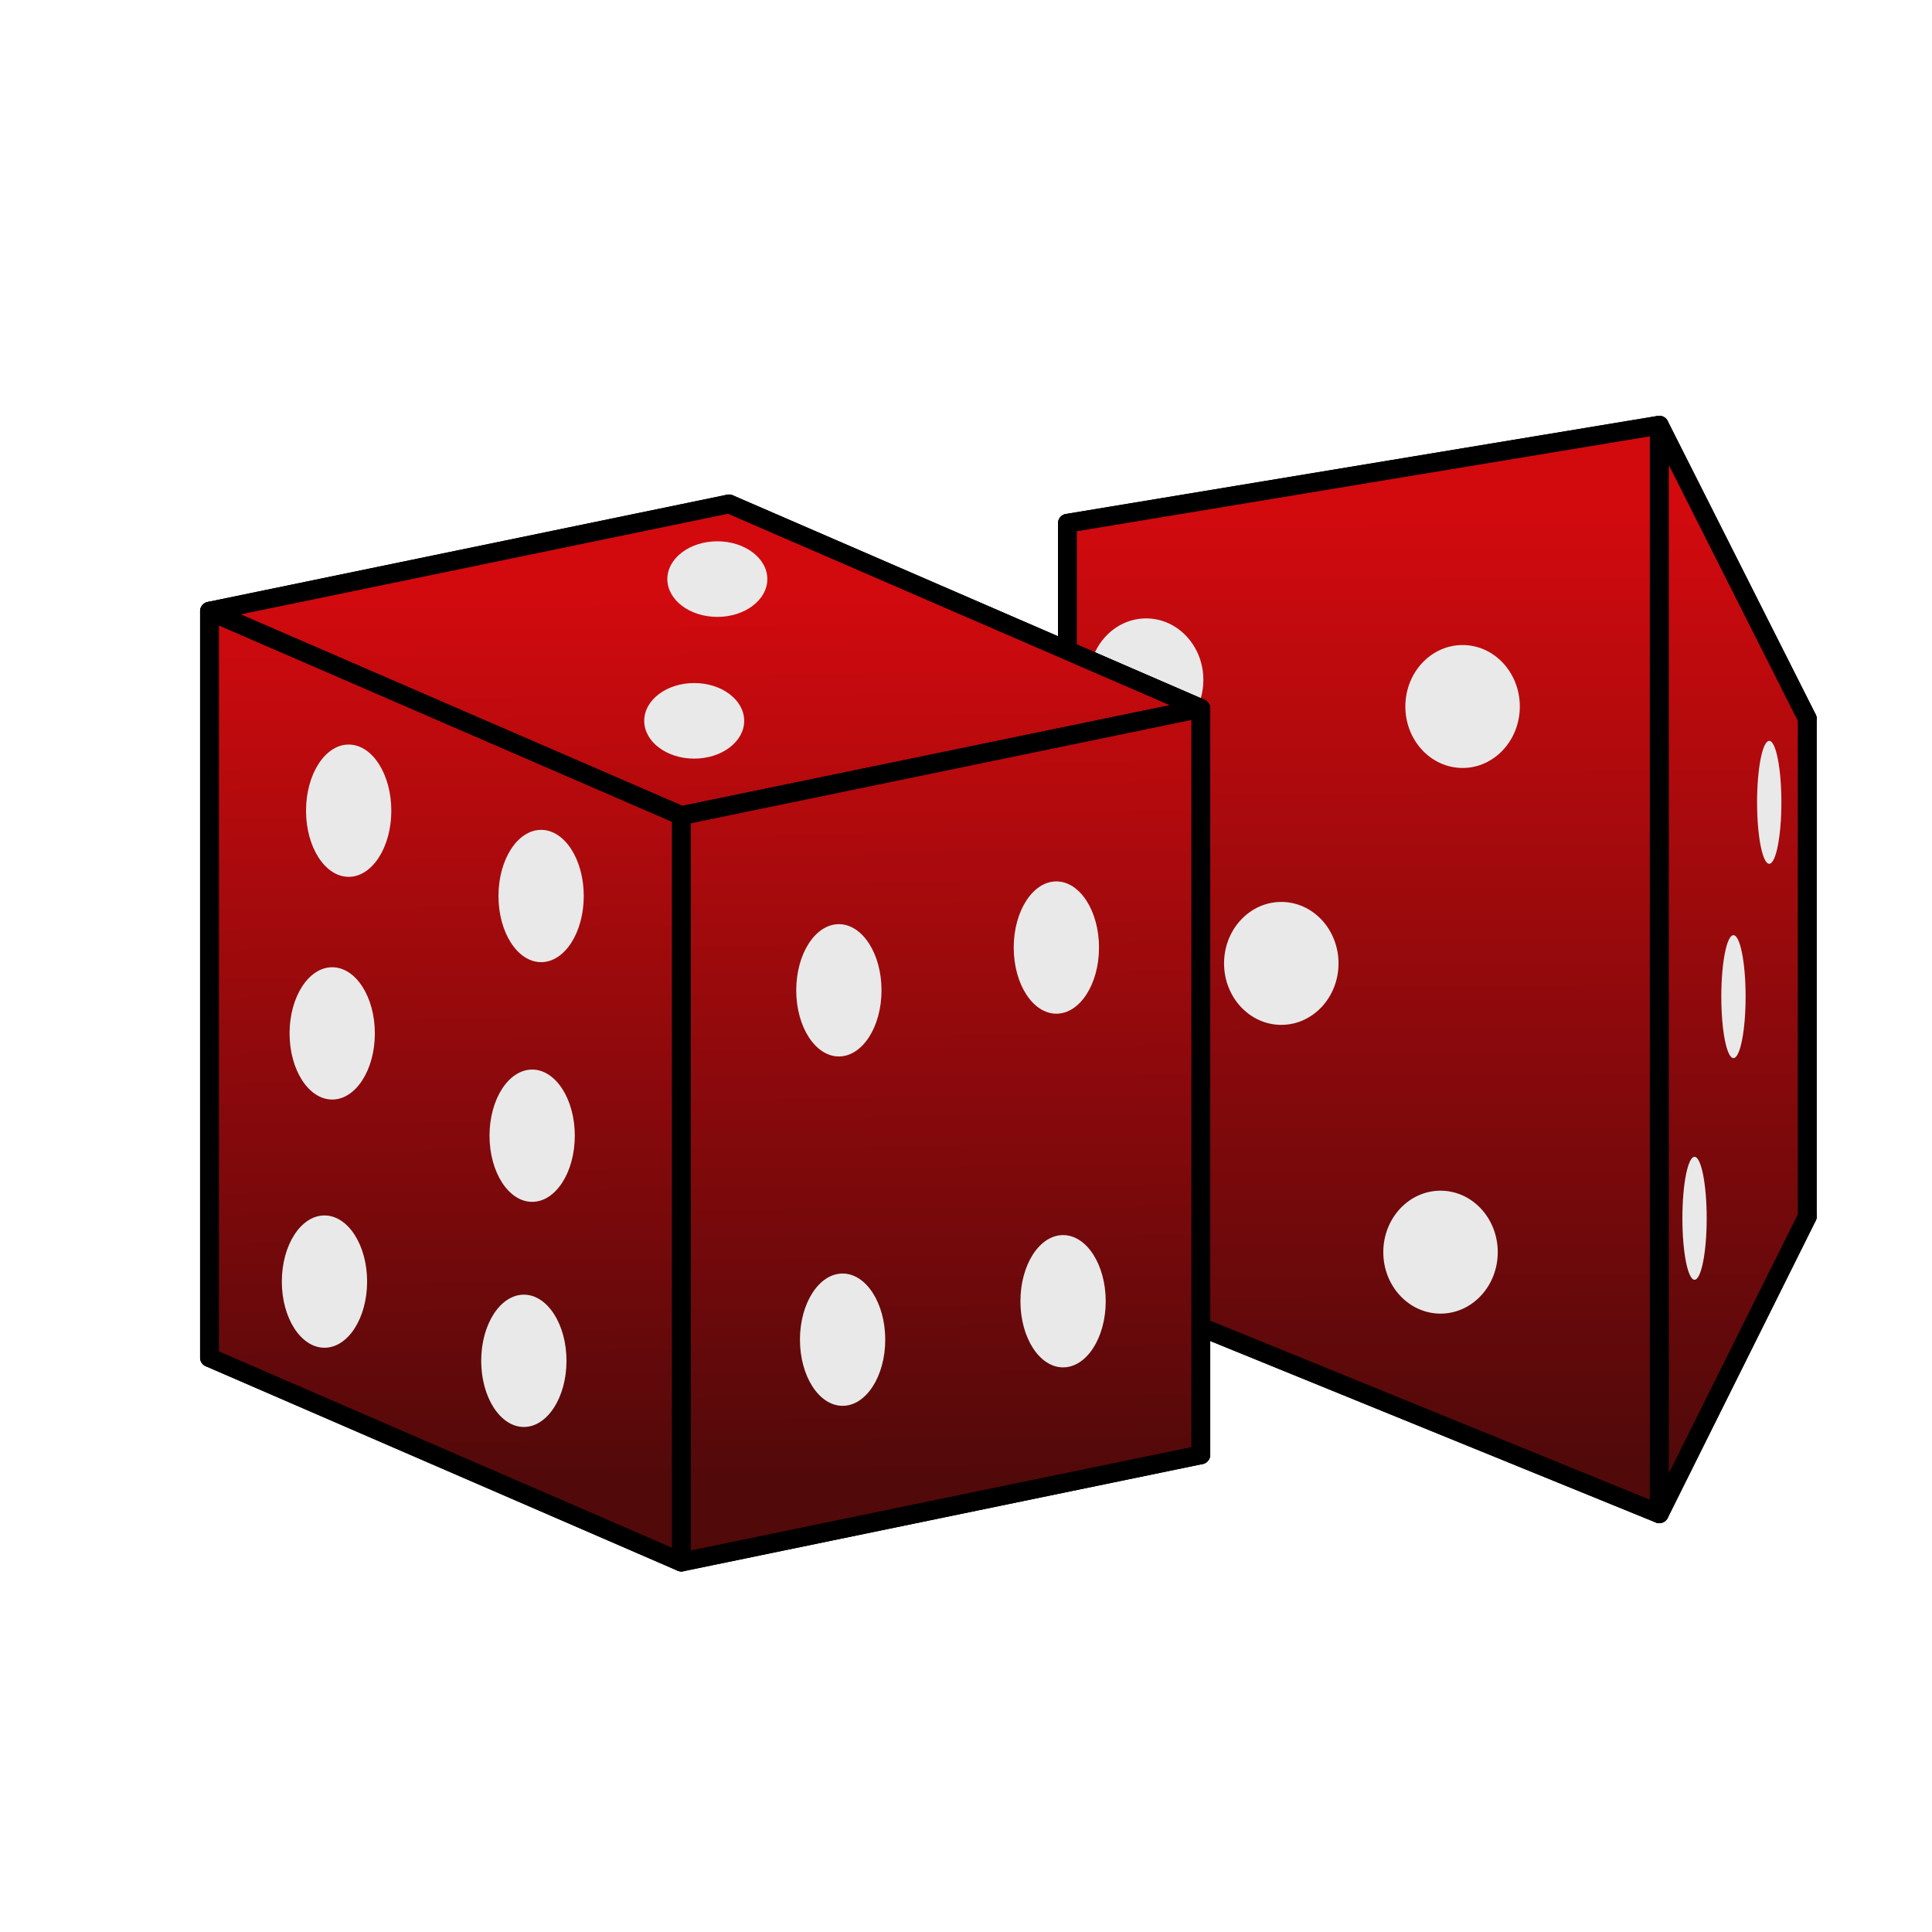
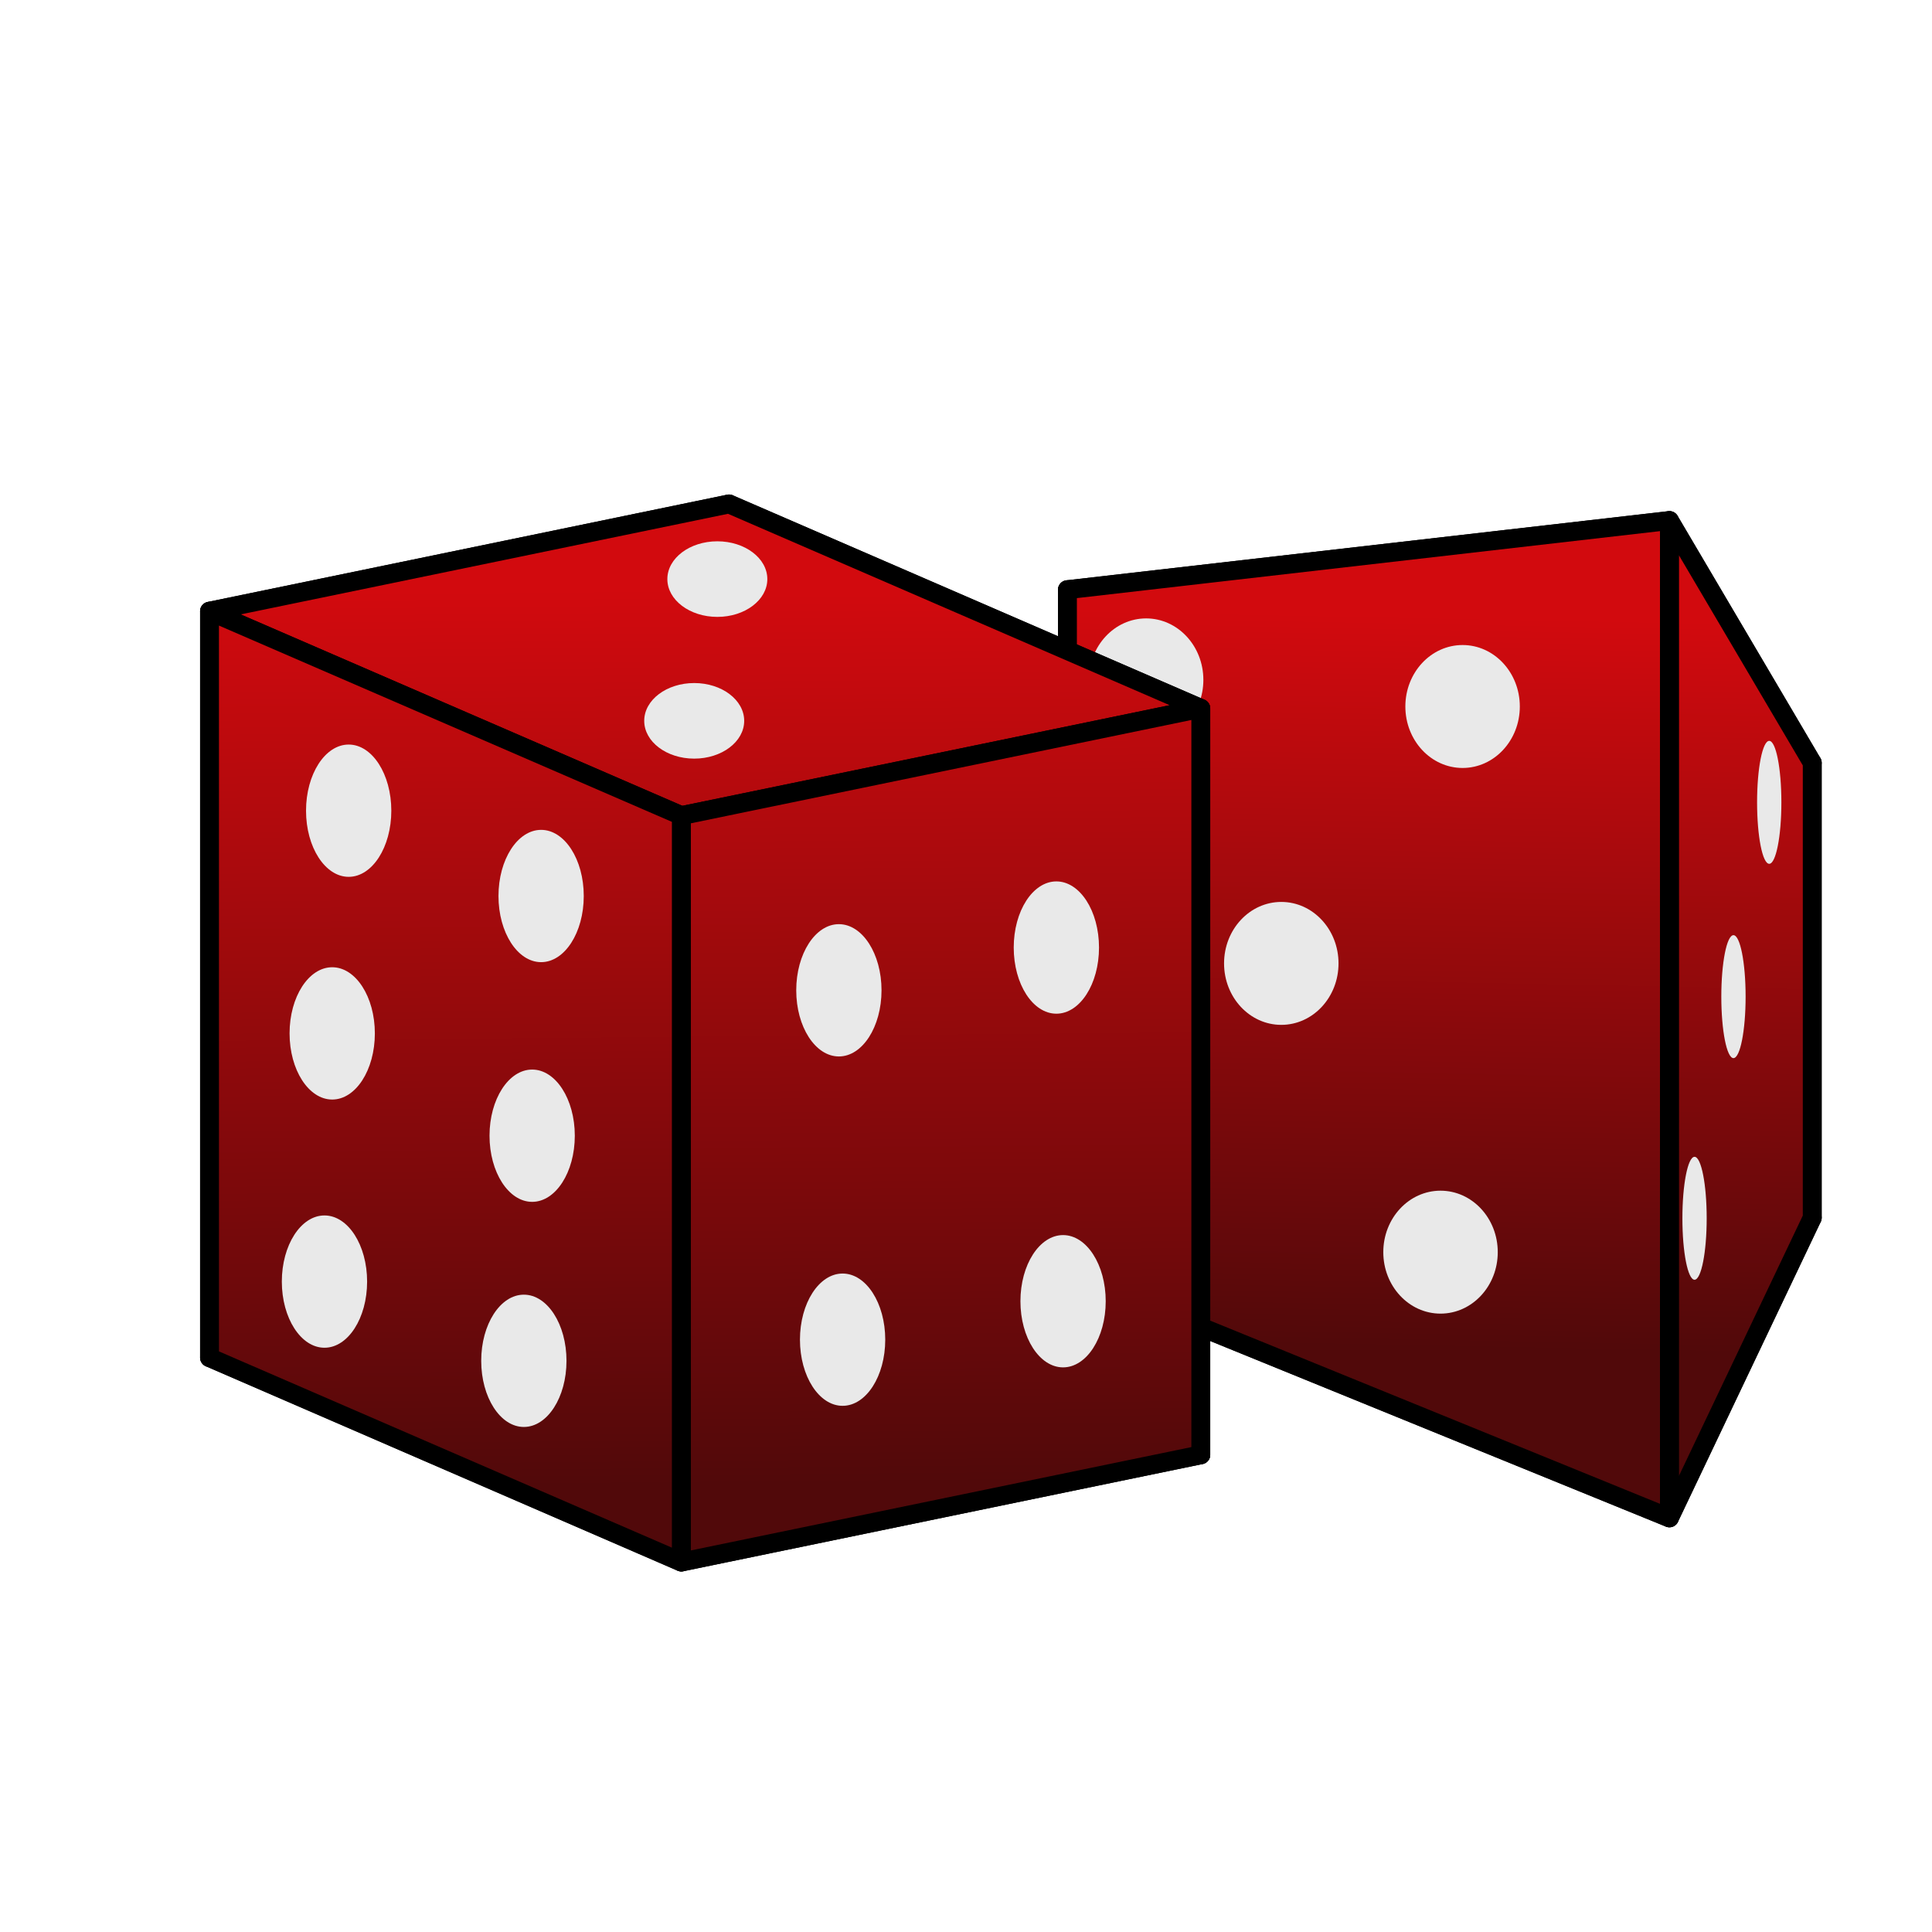
<svg xmlns="http://www.w3.org/2000/svg" xmlns:xlink="http://www.w3.org/1999/xlink" width="512" height="512" viewBox="0 0 135.467 135.467" version="1.1" id="svg2721">
  <defs id="defs2715">
    <linearGradient id="linearGradient3304">
      <stop style="stop-color:#51090a;stop-opacity:1" offset="0" id="stop3300" />
      <stop style="stop-color:#d20a0e;stop-opacity:1" offset="1" id="stop3302" />
    </linearGradient>
-     <linearGradient xlink:href="#linearGradient3304" id="linearGradient3306" x1="99.957" y1="102.627" x2="99.882" y2="35.627" gradientUnits="userSpaceOnUse" />
+     <linearGradient xlink:href="#linearGradient3304" id="linearGradient3306" x1="98.891" y1="94.504" x2="99.882" y2="43.16" gradientUnits="userSpaceOnUse" />
    <linearGradient xlink:href="#linearGradient3304" id="linearGradient3927" x1="49.439" y1="104.143" x2="48.894" y2="41.227" gradientUnits="userSpaceOnUse" />
  </defs>
  <g id="layer1">
    <g id="g3286" style="fill:url(#linearGradient3306);fill-opacity:1;stroke:#000000;stroke-width:1.323;stroke-linejoin:round;stroke-miterlimit:4;stroke-dasharray:none;stroke-opacity:1;paint-order:fill markers stroke;stop-color:#000000">
-       <path id="path3298" style="fill:url(#linearGradient3306);fill-opacity:1;fill-rule:evenodd;stroke:#000000;stroke-width:1.323;stroke-linejoin:round;stroke-miterlimit:4;stroke-dasharray:none;stroke-opacity:1" d="M 102.096,50.644 126.719,50.388 V 85.302 L 102.096,79.571 Z" points="126.719,50.388 126.719,85.302 102.096,79.571 102.096,50.644 " />
-       <path id="path3288" style="fill:url(#linearGradient3306);fill-opacity:1;fill-rule:evenodd;stroke:#000000;stroke-width:1.323;stroke-linejoin:round;stroke-miterlimit:4;stroke-dasharray:none;stroke-opacity:1" d="m 74.847,36.69 v 52.547 l 27.249,-9.666 V 50.644 Z" points="74.847,89.237 102.096,79.571 102.096,50.644 74.847,36.69 " />
-       <path id="path3296" style="fill:url(#linearGradient3306);fill-opacity:1;fill-rule:evenodd;stroke:#000000;stroke-width:1.323;stroke-linejoin:round;stroke-miterlimit:4;stroke-dasharray:none;stroke-opacity:1" d="M 74.847,89.237 116.343,106.138 126.719,85.302 102.096,79.571 Z" points="116.343,106.138 126.719,85.302 102.096,79.571 74.847,89.237 " />
-       <path id="path3290" style="fill:url(#linearGradient3306);fill-opacity:1;fill-rule:evenodd;stroke:#000000;stroke-width:1.323;stroke-linejoin:round;stroke-miterlimit:4;stroke-dasharray:none;stroke-opacity:1" d="M 74.847,36.69 116.343,29.816 126.719,50.388 102.096,50.644 Z" points="116.343,29.816 126.719,50.388 102.096,50.644 74.847,36.69 " />
-       <path id="path3294" style="fill:url(#linearGradient3306);fill-opacity:1;fill-rule:evenodd;stroke:#000000;stroke-width:1.323;stroke-linejoin:round;stroke-miterlimit:4;stroke-dasharray:none;stroke-opacity:1" d="M 116.343,29.816 V 106.138 L 126.719,85.302 V 50.388 Z" points="116.343,106.138 126.719,85.302 126.719,50.388 116.343,29.816 " />
-       <path id="path3292" style="fill:url(#linearGradient3306);fill-opacity:1;fill-rule:evenodd;stroke:#000000;stroke-width:1.323;stroke-linejoin:round;stroke-miterlimit:4;stroke-dasharray:none;stroke-opacity:1" d="M 74.847,36.69 116.343,29.816 V 106.138 L 74.847,89.237 Z" points="116.343,29.816 116.343,106.138 74.847,89.237 74.847,36.69 " />
+       <path id="path3298" style="fill:url(#linearGradient3306);fill-opacity:1;fill-rule:evenodd;stroke:#000000;stroke-width:1.323;stroke-linejoin:round;stroke-miterlimit:4;stroke-dasharray:none;stroke-opacity:1" d="m 102.096,53.208 24.973,0.278 v 31.896 l -24.973,-5.812 z" points="127.069,53.487 127.069,85.383 102.096,79.571 102.096,53.208 " />
+       <path id="path3288" style="fill:url(#linearGradient3306);fill-opacity:1;fill-rule:evenodd;stroke:#000000;stroke-width:1.323;stroke-linejoin:round;stroke-miterlimit:4;stroke-dasharray:none;stroke-opacity:1" d="m 74.847,41.348 v 47.889 l 27.249,-9.666 V 53.208 Z" points="74.847,89.237 102.096,79.571 102.096,53.208 74.847,41.348 " />
+       <path id="path3296" style="fill:url(#linearGradient3306);fill-opacity:1;fill-rule:evenodd;stroke:#000000;stroke-width:1.323;stroke-linejoin:round;stroke-miterlimit:4;stroke-dasharray:none;stroke-opacity:1" d="M 74.847,89.237 117.055,106.428 127.069,85.383 102.096,79.571 Z" points="117.055,106.428 127.069,85.383 102.096,79.571 74.847,89.237 " />
+       <path id="path3290" style="fill:url(#linearGradient3306);fill-opacity:1;fill-rule:evenodd;stroke:#000000;stroke-width:1.323;stroke-linejoin:round;stroke-miterlimit:4;stroke-dasharray:none;stroke-opacity:1" d="m 74.847,41.348 42.208,-4.848 10.013,16.987 -24.973,-0.278 z" points="117.055,36.5 127.069,53.487 102.096,53.208 74.847,41.348 " />
+       <path id="path3294" style="fill:url(#linearGradient3306);fill-opacity:1;fill-rule:evenodd;stroke:#000000;stroke-width:1.323;stroke-linejoin:round;stroke-miterlimit:4;stroke-dasharray:none;stroke-opacity:1" d="M 117.055,36.5 V 106.428 L 127.069,85.383 V 53.487 Z" points="117.055,106.428 127.069,85.383 127.069,53.487 117.055,36.5 " />
+       <path id="path3292" style="fill:url(#linearGradient3306);fill-opacity:1;fill-rule:evenodd;stroke:#000000;stroke-width:1.323;stroke-linejoin:round;stroke-miterlimit:4;stroke-dasharray:none;stroke-opacity:1" d="m 74.847,41.348 42.208,-4.848 V 106.428 L 74.847,89.237 Z" points="117.055,36.5 117.055,106.428 74.847,89.237 74.847,41.348 " />
    </g>
    <ellipse style="fill:#e9e9e9;fill-opacity:1;stroke:#000000;stroke-width:0;stroke-linejoin:round;stroke-miterlimit:4;stroke-dasharray:none;stroke-opacity:1;paint-order:fill markers stroke;stop-color:#000000" id="path3929-2-5-4-9-3-7-4" ry="4.31" rx="4.013" cy="47.671" cx="80.364" />
    <g id="g3286-0" style="fill:url(#linearGradient3927);fill-opacity:1;stroke:#000000;stroke-width:1.323;stroke-linejoin:round;stroke-miterlimit:4;stroke-dasharray:none;stroke-opacity:1;paint-order:fill markers stroke;stop-color:#000000">
      <path id="path3298-3" style="fill:url(#linearGradient3927);fill-opacity:1;fill-rule:evenodd;stroke:#000000;stroke-width:1.323;stroke-linejoin:round;stroke-miterlimit:4;stroke-dasharray:none;stroke-opacity:1" d="m 51.116,35.336 33.081,14.335 0,52.335 -33.081,-14.335 z" points="84.196,49.671 84.196,102.006 51.116,87.671 51.116,35.336 " />
      <path id="path3288-6" style="fill:url(#linearGradient3927);fill-opacity:1;fill-rule:evenodd;stroke:#000000;stroke-width:1.323;stroke-linejoin:round;stroke-miterlimit:4;stroke-dasharray:none;stroke-opacity:1" d="m 14.692,42.856 0,52.335 36.424,-7.52 0,-52.335 z" points="14.692,95.191 51.116,87.671 51.116,35.336 14.692,42.856 " />
      <path id="path3296-1" style="fill:url(#linearGradient3927);fill-opacity:1;fill-rule:evenodd;stroke:#000000;stroke-width:1.323;stroke-linejoin:round;stroke-miterlimit:4;stroke-dasharray:none;stroke-opacity:1" d="M 14.692,95.191 47.773,109.526 84.196,102.006 51.116,87.671 Z" points="47.773,109.526 84.196,102.006 51.116,87.671 14.692,95.191 " />
      <path id="path3290-0" style="fill:url(#linearGradient3927);fill-opacity:1;fill-rule:evenodd;stroke:#000000;stroke-width:1.323;stroke-linejoin:round;stroke-miterlimit:4;stroke-dasharray:none;stroke-opacity:1" d="M 14.692,42.856 47.773,57.191 84.196,49.671 51.116,35.336 Z" points="47.773,57.191 84.196,49.671 51.116,35.336 14.692,42.856 " />
      <path id="path3294-6" style="fill:url(#linearGradient3927);fill-opacity:1;fill-rule:evenodd;stroke:#000000;stroke-width:1.323;stroke-linejoin:round;stroke-miterlimit:4;stroke-dasharray:none;stroke-opacity:1" d="m 47.773,57.191 0,52.335 36.424,-7.52 0,-52.335 z" points="47.773,109.526 84.196,102.006 84.196,49.671 47.773,57.191 " />
      <path id="path3292-3" style="fill:url(#linearGradient3927);fill-opacity:1;fill-rule:evenodd;stroke:#000000;stroke-width:1.323;stroke-linejoin:round;stroke-miterlimit:4;stroke-dasharray:none;stroke-opacity:1" d="m 14.692,42.856 33.081,14.335 0,52.335 L 14.692,95.191 Z" points="47.773,57.191 47.773,109.526 14.692,95.191 14.692,42.856 " />
    </g>
    <ellipse style="fill:#e9e9e9;fill-opacity:1;stroke:#000000;stroke-width:0;stroke-linejoin:round;stroke-miterlimit:4;stroke-dasharray:none;stroke-opacity:1;paint-order:fill markers stroke;stop-color:#000000" id="path3929" ry="4.638" rx="2.99" cy="89.862" cx="22.751" />
    <ellipse style="fill:#e9e9e9;fill-opacity:1;stroke:#000000;stroke-width:0;stroke-linejoin:round;stroke-miterlimit:4;stroke-dasharray:none;stroke-opacity:1;paint-order:fill markers stroke;stop-color:#000000" id="path3929-2" ry="4.638" rx="2.99" cy="95.417" cx="36.731" />
    <ellipse style="fill:#e9e9e9;fill-opacity:1;stroke:#000000;stroke-width:0;stroke-linejoin:round;stroke-miterlimit:4;stroke-dasharray:none;stroke-opacity:1;paint-order:fill markers stroke;stop-color:#000000" id="path3929-2-0" ry="4.638" rx="2.99" cy="72.459" cx="23.294" />
    <ellipse style="fill:#e9e9e9;fill-opacity:1;stroke:#000000;stroke-width:0;stroke-linejoin:round;stroke-miterlimit:4;stroke-dasharray:none;stroke-opacity:1;paint-order:fill markers stroke;stop-color:#000000" id="path3929-2-0-6" ry="4.638" rx="2.99" cy="56.844" cx="24.448" />
    <ellipse style="fill:#e9e9e9;fill-opacity:1;stroke:#000000;stroke-width:0;stroke-linejoin:round;stroke-miterlimit:4;stroke-dasharray:none;stroke-opacity:1;paint-order:fill markers stroke;stop-color:#000000" id="path3929-2-0-6-1" ry="4.638" rx="2.99" cy="79.633" cx="37.314" />
    <ellipse style="fill:#e9e9e9;fill-opacity:1;stroke:#000000;stroke-width:0;stroke-linejoin:round;stroke-miterlimit:4;stroke-dasharray:none;stroke-opacity:1;paint-order:fill markers stroke;stop-color:#000000" id="path3929-2-0-6-1-5" ry="4.638" rx="2.99" cy="62.826" cx="37.942" />
    <ellipse style="fill:#e9e9e9;fill-opacity:1;stroke:#000000;stroke-width:0;stroke-linejoin:round;stroke-miterlimit:4;stroke-dasharray:none;stroke-opacity:1;paint-order:fill markers stroke;stop-color:#000000" id="path3929-2-5" ry="4.638" rx="2.99" cy="93.935" cx="59.081" />
    <ellipse style="fill:#e9e9e9;fill-opacity:1;stroke:#000000;stroke-width:0;stroke-linejoin:round;stroke-miterlimit:4;stroke-dasharray:none;stroke-opacity:1;paint-order:fill markers stroke;stop-color:#000000" id="path3929-2-5-4" ry="4.638" rx="2.99" cy="91.239" cx="74.54" />
    <ellipse style="fill:#e9e9e9;fill-opacity:1;stroke:#000000;stroke-width:0;stroke-linejoin:round;stroke-miterlimit:4;stroke-dasharray:none;stroke-opacity:1;paint-order:fill markers stroke;stop-color:#000000" id="path3929-2-5-4-7" ry="4.638" rx="2.99" cy="69.438" cx="58.82" />
    <ellipse style="fill:#e9e9e9;fill-opacity:1;stroke:#000000;stroke-width:0;stroke-linejoin:round;stroke-miterlimit:4;stroke-dasharray:none;stroke-opacity:1;paint-order:fill markers stroke;stop-color:#000000" id="path3929-2-5-4-7-6" ry="4.638" rx="2.99" cy="66.44" cx="74.07" />
    <ellipse style="fill:#e9e9e9;fill-opacity:1;stroke:#000000;stroke-width:0;stroke-linejoin:round;stroke-miterlimit:4;stroke-dasharray:none;stroke-opacity:1;paint-order:fill markers stroke;stop-color:#000000" id="path3929-2-5-4-7-5" ry="2.65" rx="3.505" cy="50.543" cx="48.676" />
    <ellipse style="fill:#e9e9e9;fill-opacity:1;stroke:#000000;stroke-width:0;stroke-linejoin:round;stroke-miterlimit:4;stroke-dasharray:none;stroke-opacity:1;paint-order:fill markers stroke;stop-color:#000000" id="path3929-2-5-4-7-5-6" ry="2.65" rx="3.505" cy="40.605" cx="50.298" />
    <ellipse style="fill:#e9e9e9;fill-opacity:1;stroke:#000000;stroke-width:0;stroke-linejoin:round;stroke-miterlimit:4;stroke-dasharray:none;stroke-opacity:1;paint-order:fill markers stroke;stop-color:#000000" id="path3929-2-5-4-9" ry="4.31" rx="4.013" cy="87.798" cx="101.006" />
    <ellipse style="fill:#e9e9e9;fill-opacity:1;stroke:#000000;stroke-width:0;stroke-linejoin:round;stroke-miterlimit:4;stroke-dasharray:none;stroke-opacity:1;paint-order:fill markers stroke;stop-color:#000000" id="path3929-2-5-4-9-3" ry="4.31" rx="4.013" cy="67.551" cx="89.841" />
    <ellipse style="fill:#e9e9e9;fill-opacity:1;stroke:#000000;stroke-width:0;stroke-linejoin:round;stroke-miterlimit:4;stroke-dasharray:none;stroke-opacity:1;paint-order:fill markers stroke;stop-color:#000000" id="path3929-2-5-4-9-3-7" ry="4.31" rx="4.013" cy="49.538" cx="102.553" />
    <ellipse style="fill:#e9e9e9;fill-opacity:1;stroke:#000000;stroke-width:0;stroke-linejoin:round;stroke-miterlimit:4;stroke-dasharray:none;stroke-opacity:1;paint-order:fill markers stroke;stop-color:#000000" id="path3929-2-5-4-9-5" ry="4.31" rx="0.852" cy="85.423" cx="118.817" />
    <ellipse style="fill:#e9e9e9;fill-opacity:1;stroke:#000000;stroke-width:0;stroke-linejoin:round;stroke-miterlimit:4;stroke-dasharray:none;stroke-opacity:1;paint-order:fill markers stroke;stop-color:#000000" id="path3929-2-5-4-9-5-2" ry="4.31" rx="0.852" cy="69.882" cx="121.546" />
    <ellipse style="fill:#e9e9e9;fill-opacity:1;stroke:#000000;stroke-width:0;stroke-linejoin:round;stroke-miterlimit:4;stroke-dasharray:none;stroke-opacity:1;paint-order:fill markers stroke;stop-color:#000000" id="path3929-2-5-4-9-5-2-5" ry="4.31" rx="0.852" cy="56.258" cx="124.054" />
  </g>
</svg>
